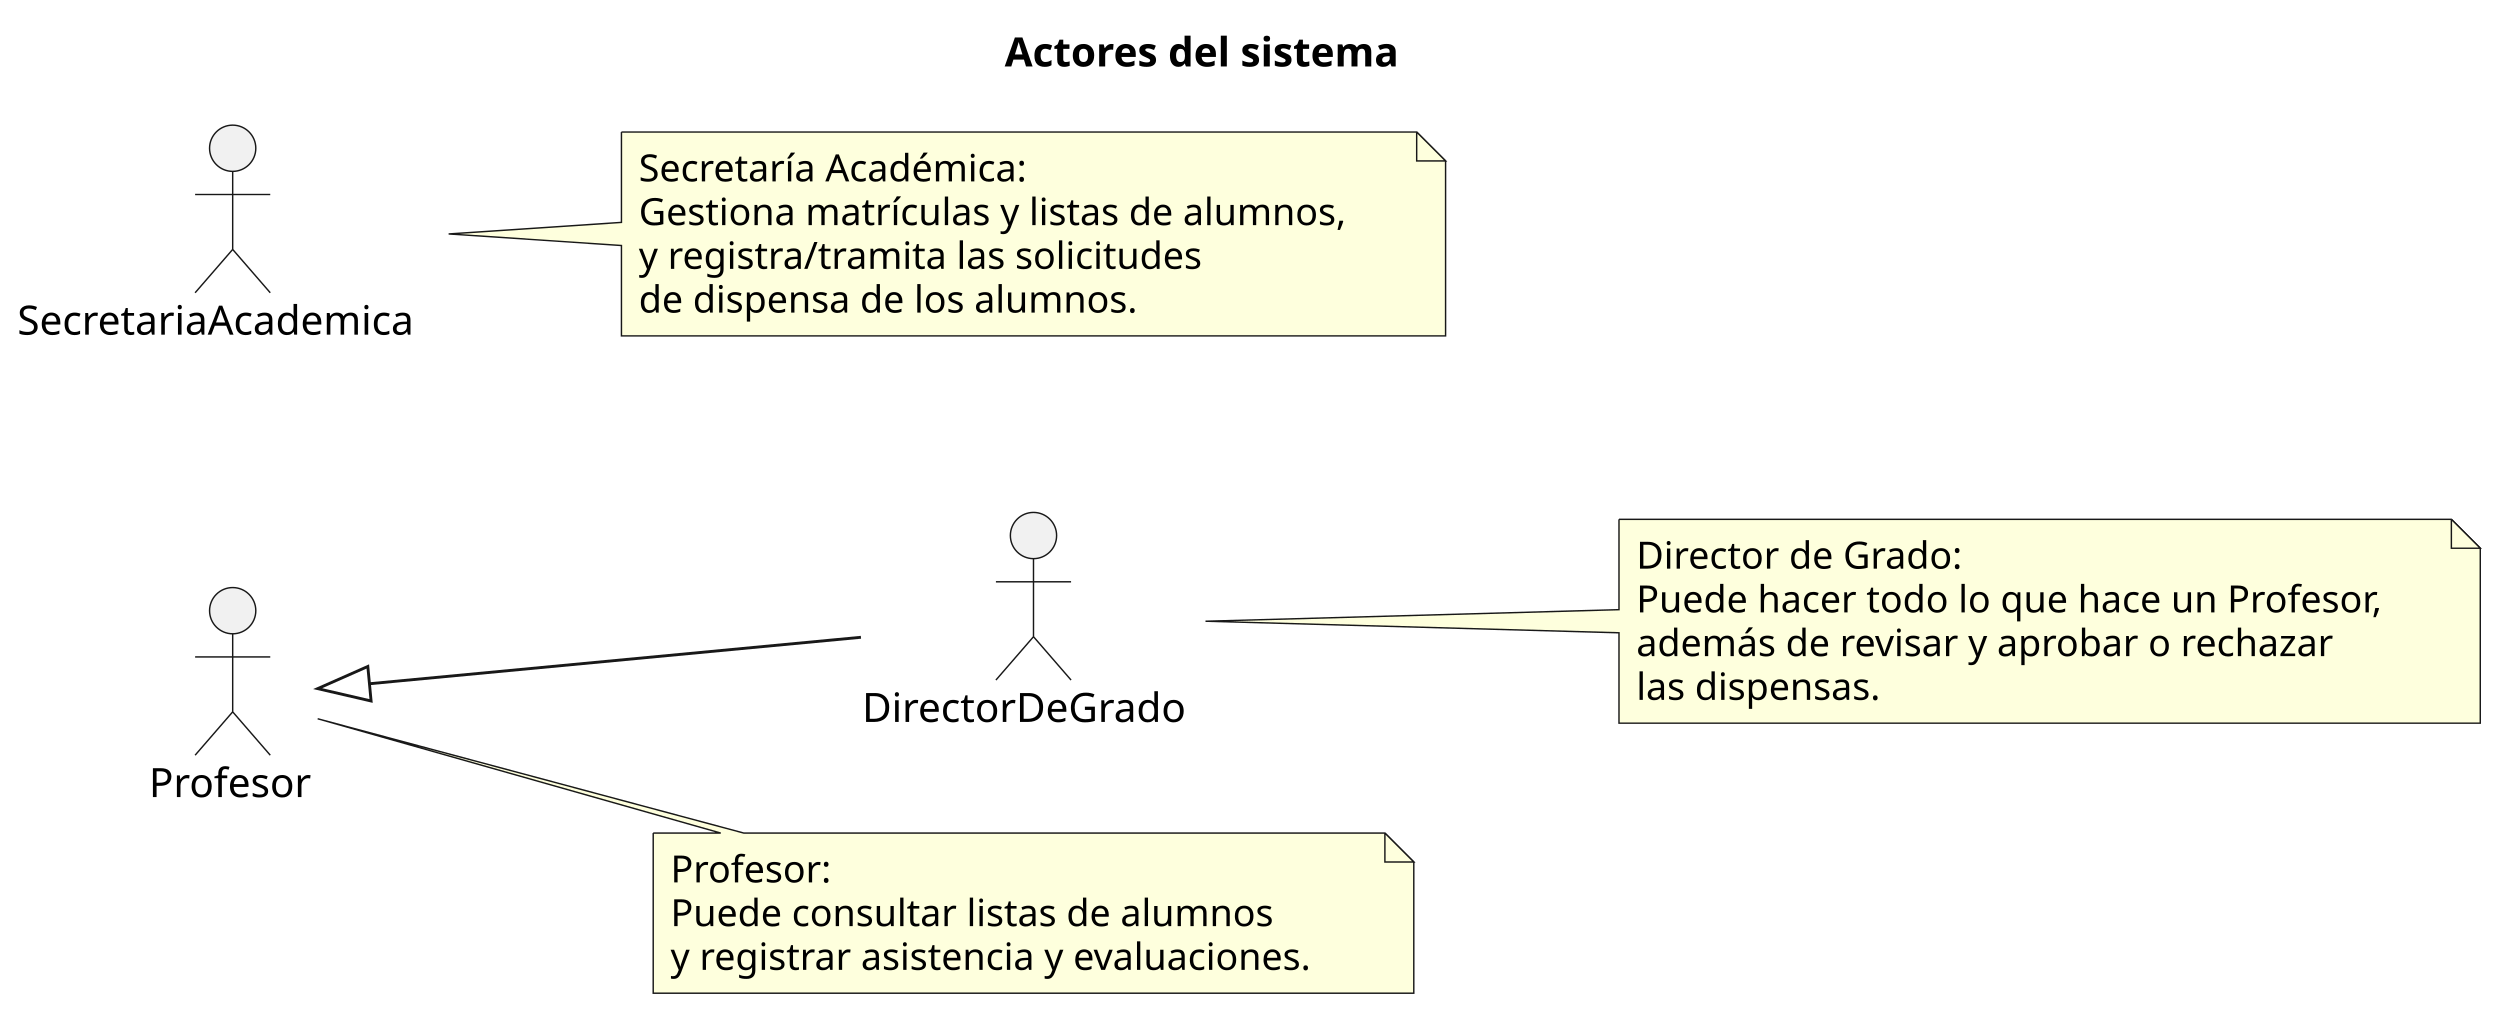
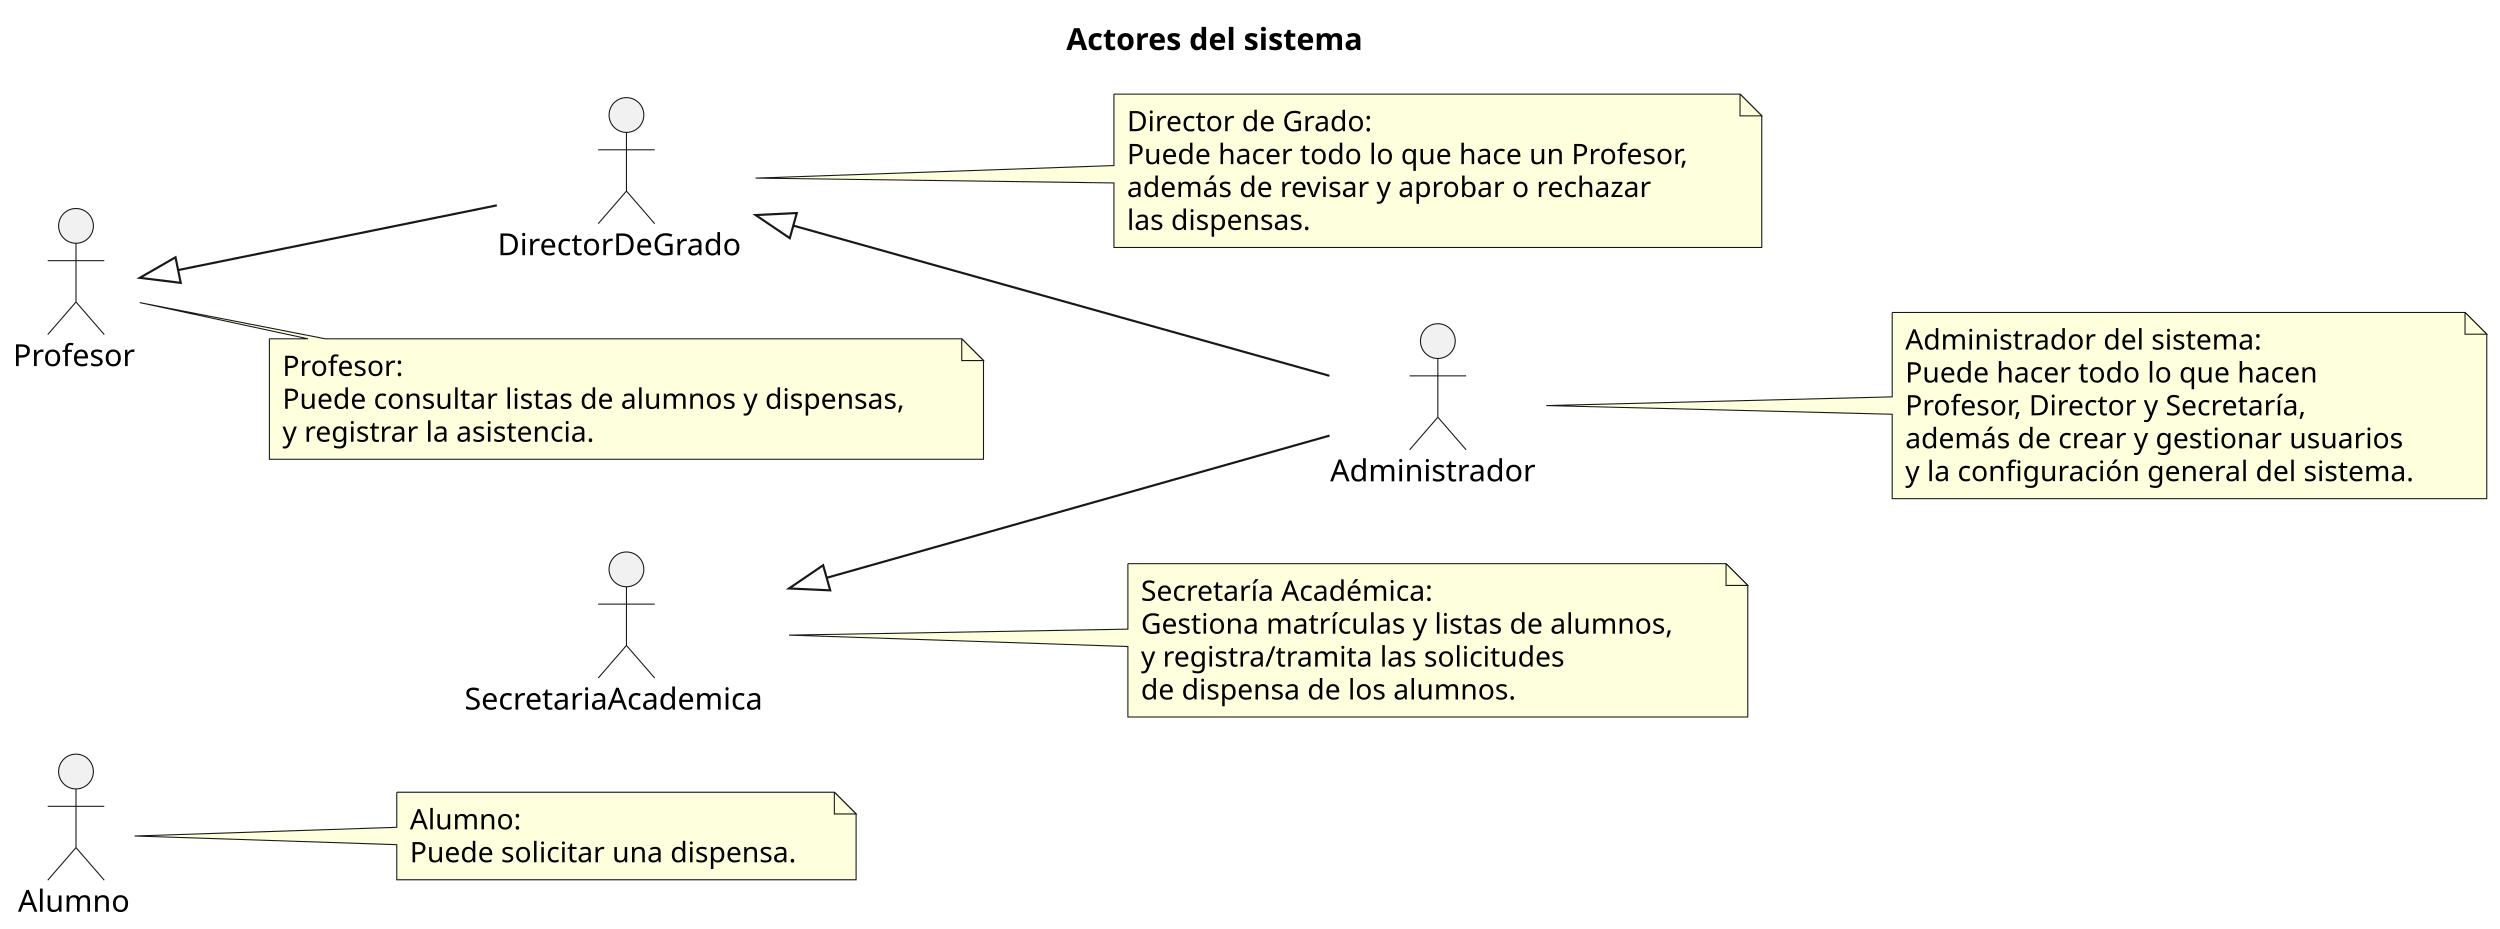
- <svg xmlns="http://www.w3.org/2000/svg" contentStyleType="text/css" data-diagram-type="DESCRIPTION" height="350px" preserveAspectRatio="none" style="width:865px;height:350px;background:#FFFFFF;" version="1.1" viewBox="0 0 865 350" width="865px" zoomAndPan="magnify">
+ <svg xmlns="http://www.w3.org/2000/svg" contentStyleType="text/css" data-diagram-type="DESCRIPTION" height="427px" preserveAspectRatio="none" style="width:1150px;height:427px;background:#FFFFFF;" version="1.1" viewBox="0 0 1150 427" width="1150px" zoomAndPan="magnify">
  <defs />
  <g>
    <g class="title" data-source-line="1">
-       <text fill="#000000" font-family="sans-serif" font-size="14" font-weight="bold" lengthAdjust="spacing" textLength="155.928" x="347.624" y="22.995">Actores del sistema</text>
+       <text fill="#000000" font-family="sans-serif" font-size="14" font-weight="bold" lengthAdjust="spacing" textLength="155.928" x="490.493" y="22.995">Actores del sistema</text>
    </g>
-     <g class="entity" data-entity="Profesor" data-source-line="5" data-uid="ent0002" id="entity_Profesor">
-       <ellipse cx="80.51" cy="211.297" fill="#F1F1F1" rx="8" ry="8" style="stroke:#181818;stroke-width:0.5;" />
-       <path d="M80.51,219.297 L80.51,246.297 M67.51,227.297 L93.51,227.297 M80.51,246.297 L67.51,261.297 M80.51,246.297 L93.51,261.297" fill="none" style="stroke:#181818;stroke-width:0.5;" />
-       <text fill="#000000" font-family="sans-serif" font-size="14" lengthAdjust="spacing" textLength="57.921" x="51.55" y="275.792">Profesor</text>
+     <g class="entity" data-entity="Alumno" data-source-line="5" data-uid="ent0002" id="entity_Alumno">
+       <ellipse cx="34.958" cy="354.907" fill="#F1F1F1" rx="8" ry="8" style="stroke:#181818;stroke-width:0.5;" />
+       <path d="M34.958,362.907 L34.958,389.907 M21.958,370.907 L47.958,370.907 M34.958,389.907 L21.958,404.907 M34.958,389.907 L47.958,404.907" fill="none" style="stroke:#181818;stroke-width:0.5;" />
+       <text fill="#000000" font-family="sans-serif" font-size="14" lengthAdjust="spacing" textLength="53.416" x="8.25" y="419.402">Alumno</text>
    </g>
-     <g class="entity" data-entity="Director" data-source-line="6" data-uid="ent0003" id="entity_Director">
-       <ellipse cx="357.588" cy="185.297" fill="#F1F1F1" rx="8" ry="8" style="stroke:#181818;stroke-width:0.5;" />
-       <path d="M357.588,193.297 L357.588,220.297 M344.588,201.297 L370.588,201.297 M357.588,220.297 L344.588,235.297 M357.588,220.297 L370.588,235.297" fill="none" style="stroke:#181818;stroke-width:0.5;" />
-       <text fill="#000000" font-family="sans-serif" font-size="14" lengthAdjust="spacing" textLength="118.576" x="298.3" y="249.792">DirectorDeGrado</text>
+     <g class="entity" data-entity="Profesor" data-source-line="6" data-uid="ent0003" id="entity_Profesor">
+       <ellipse cx="34.96" cy="103.907" fill="#F1F1F1" rx="8" ry="8" style="stroke:#181818;stroke-width:0.5;" />
+       <path d="M34.96,111.907 L34.96,138.907 M21.96,119.907 L47.96,119.907 M34.96,138.907 L21.96,153.907 M34.96,138.907 L47.96,153.907" fill="none" style="stroke:#181818;stroke-width:0.5;" />
+       <text fill="#000000" font-family="sans-serif" font-size="14" lengthAdjust="spacing" textLength="57.921" x="6" y="168.402">Profesor</text>
    </g>
-     <g class="entity" data-entity="Secretaria" data-source-line="7" data-uid="ent0004" id="entity_Secretaria">
-       <ellipse cx="80.508" cy="51.297" fill="#F1F1F1" rx="8" ry="8" style="stroke:#181818;stroke-width:0.5;" />
-       <path d="M80.508,59.297 L80.508,86.297 M67.508,67.297 L93.508,67.297 M80.508,86.297 L67.508,101.297 M80.508,86.297 L93.508,101.297" fill="none" style="stroke:#181818;stroke-width:0.5;" />
-       <text fill="#000000" font-family="sans-serif" font-size="14" lengthAdjust="spacing" textLength="149.017" x="6" y="115.792">SecretariaAcademica</text>
+     <g class="entity" data-entity="Director" data-source-line="7" data-uid="ent0004" id="entity_Director">
+       <ellipse cx="288.168" cy="52.907" fill="#F1F1F1" rx="8" ry="8" style="stroke:#181818;stroke-width:0.5;" />
+       <path d="M288.168,60.907 L288.168,87.907 M275.168,68.907 L301.168,68.907 M288.168,87.907 L275.168,102.907 M288.168,87.907 L301.168,102.907" fill="none" style="stroke:#181818;stroke-width:0.5;" />
+       <text fill="#000000" font-family="sans-serif" font-size="14" lengthAdjust="spacing" textLength="118.576" x="228.88" y="117.402">DirectorDeGrado</text>
    </g>
-     <g class="entity" data-entity="GMN6" data-source-line="13" data-uid="ent0007" id="entity_GMN6">
-       <path d="M226.01,288.247 L226.01,343.645 A0,0 0 0 0 226.01,343.645 L489.173,343.645 A0,0 0 0 0 489.173,343.645 L489.173,298.247 L479.173,288.247 L257.37,288.247 L109.91,248.687 L249.37,288.247 L226.01,288.247 A0,0 0 0 0 226.01,288.247" fill="#FEFFDD" style="stroke:#181818;stroke-width:0.5;" />
-       <path d="M479.173,288.247 L479.173,298.247 L489.173,298.247 L479.173,288.247" fill="#FEFFDD" style="stroke:#181818;stroke-width:0.5;" />
-       <text fill="#000000" font-family="sans-serif" font-size="13" lengthAdjust="spacing" textLength="58.164" x="232.01" y="305.314">Profesor:</text>
-       <text fill="#000000" font-family="sans-serif" font-size="13" lengthAdjust="spacing" textLength="222.758" x="232.01" y="320.447">Puede consultar listas de alumnos</text>
-       <text fill="#000000" font-family="sans-serif" font-size="13" lengthAdjust="spacing" textLength="242.163" x="232.01" y="335.579">y registrar asistencia y evaluaciones.</text>
+     <g class="entity" data-entity="Secretaria" data-source-line="8" data-uid="ent0005" id="entity_Secretaria">
+       <ellipse cx="288.168" cy="261.907" fill="#F1F1F1" rx="8" ry="8" style="stroke:#181818;stroke-width:0.5;" />
+       <path d="M288.168,269.907 L288.168,296.907 M275.168,277.907 L301.168,277.907 M288.168,296.907 L275.168,311.907 M288.168,296.907 L301.168,311.907" fill="none" style="stroke:#181818;stroke-width:0.5;" />
+       <text fill="#000000" font-family="sans-serif" font-size="14" lengthAdjust="spacing" textLength="149.017" x="213.66" y="326.402">SecretariaAcademica</text>
    </g>
-     <g class="entity" data-entity="GMN9" data-source-line="19" data-uid="ent0010" id="entity_GMN9">
-       <path d="M560.17,179.687 L560.17,210.947 L417.1,214.947 L560.17,218.947 L560.17,250.218 A0,0 0 0 0 560.17,250.218 L858.175,250.218 A0,0 0 0 0 858.175,250.218 L858.175,189.687 L848.175,179.687 L560.17,179.687 A0,0 0 0 0 560.17,179.687" fill="#FEFFDD" style="stroke:#181818;stroke-width:0.5;" />
-       <path d="M848.175,179.687 L848.175,189.687 L858.175,189.687 L848.175,179.687" fill="#FEFFDD" style="stroke:#181818;stroke-width:0.5;" />
-       <text fill="#000000" font-family="sans-serif" font-size="13" lengthAdjust="spacing" textLength="120.993" x="566.17" y="196.754">Director de Grado:</text>
-       <text fill="#000000" font-family="sans-serif" font-size="13" lengthAdjust="spacing" textLength="277.005" x="566.17" y="211.887">Puede hacer todo lo que hace un Profesor,</text>
-       <text fill="#000000" font-family="sans-serif" font-size="13" lengthAdjust="spacing" textLength="260.952" x="566.17" y="227.019">además de revisar y aprobar o rechazar</text>
-       <text fill="#000000" font-family="sans-serif" font-size="13" lengthAdjust="spacing" textLength="91.254" x="566.17" y="242.152">las dispensas.</text>
+     <g class="entity" data-entity="Admin" data-source-line="9" data-uid="ent0006" id="entity_Admin">
+       <ellipse cx="661.41" cy="156.907" fill="#F1F1F1" rx="8" ry="8" style="stroke:#181818;stroke-width:0.5;" />
+       <path d="M661.41,164.907 L661.41,191.907 M648.41,172.907 L674.41,172.907 M661.41,191.907 L648.41,206.907 M661.41,191.907 L674.41,206.907" fill="none" style="stroke:#181818;stroke-width:0.5;" />
+       <text fill="#000000" font-family="sans-serif" font-size="14" lengthAdjust="spacing" textLength="99.08" x="611.87" y="221.402">Administrador</text>
    </g>
-     <g class="entity" data-entity="GMN12" data-source-line="26" data-uid="ent0013" id="entity_GMN12">
-       <path d="M215.02,45.687 L215.02,76.947 L155.23,80.947 L215.02,84.947 L215.02,116.218 A0,0 0 0 0 215.02,116.218 L500.171,116.218 A0,0 0 0 0 500.171,116.218 L500.171,55.687 L490.171,45.687 L215.02,45.687 A0,0 0 0 0 215.02,45.687" fill="#FEFFDD" style="stroke:#181818;stroke-width:0.5;" />
-       <path d="M490.171,45.687 L490.171,55.687 L500.171,55.687 L490.171,45.687" fill="#FEFFDD" style="stroke:#181818;stroke-width:0.5;" />
-       <text fill="#000000" font-family="sans-serif" font-size="13" lengthAdjust="spacing" textLength="146.885" x="221.02" y="62.754">Secretaría Académica:</text>
-       <text fill="#000000" font-family="sans-serif" font-size="13" lengthAdjust="spacing" textLength="264.151" x="221.02" y="77.887">Gestiona matrículas y listas de alumnos,</text>
-       <text fill="#000000" font-family="sans-serif" font-size="13" lengthAdjust="spacing" textLength="210.025" x="221.02" y="93.019">y registra/tramita las solicitudes</text>
-       <text fill="#000000" font-family="sans-serif" font-size="13" lengthAdjust="spacing" textLength="184.812" x="221.02" y="108.152">de dispensa de los alumnos.</text>
+     <g class="entity" data-entity="GMN10" data-source-line="19" data-uid="ent0011" id="entity_GMN10">
+       <path d="M182.52,364.427 L182.52,380.557 L61.9,384.557 L182.52,388.557 L182.52,404.692 A0,0 0 0 0 182.52,404.692 L393.804,404.692 A0,0 0 0 0 393.804,404.692 L393.804,374.427 L383.804,364.427 L182.52,364.427 A0,0 0 0 0 182.52,364.427" fill="#FEFFDD" style="stroke:#181818;stroke-width:0.5;" />
+       <path d="M383.804,364.427 L383.804,374.427 L393.804,374.427 L383.804,364.427" fill="#FEFFDD" style="stroke:#181818;stroke-width:0.5;" />
+       <text fill="#000000" font-family="sans-serif" font-size="13" lengthAdjust="spacing" textLength="53.98" x="188.52" y="381.494">Alumno:</text>
+       <text fill="#000000" font-family="sans-serif" font-size="13" lengthAdjust="spacing" textLength="190.284" x="188.52" y="396.627">Puede solicitar una dispensa.</text>
    </g>
-     <g class="link" data-entity-1="Profesor" data-entity-2="Director" data-source-line="10" data-uid="lnk5" id="link_Profesor_Director">
-       <path d="M127.83,236.57 C171.96,232.389 240.02,225.967 297.88,220.497" fill="none" id="Profesor-backto-Director" style="stroke:#181818;stroke-width:1;" />
-       <polygon fill="none" points="109.91,238.267,128.396,242.543,127.264,230.596,109.91,238.267" style="stroke:#181818;stroke-width:1;" />
+     <g class="entity" data-entity="GMN13" data-source-line="24" data-uid="ent0014" id="entity_GMN13">
+       <path d="M123.92,155.857 L123.92,211.255 A0,0 0 0 0 123.92,211.255 L452.407,211.255 A0,0 0 0 0 452.407,211.255 L452.407,165.857 L442.407,155.857 L149.67,155.857 L64.29,139.197 L141.67,155.857 L123.92,155.857 A0,0 0 0 0 123.92,155.857" fill="#FEFFDD" style="stroke:#181818;stroke-width:0.5;" />
+       <path d="M442.407,155.857 L442.407,165.857 L452.407,165.857 L442.407,155.857" fill="#FEFFDD" style="stroke:#181818;stroke-width:0.5;" />
+       <text fill="#000000" font-family="sans-serif" font-size="13" lengthAdjust="spacing" textLength="58.164" x="129.92" y="172.924">Profesor:</text>
+       <text fill="#000000" font-family="sans-serif" font-size="13" lengthAdjust="spacing" textLength="307.487" x="129.92" y="188.057">Puede consultar listas de alumnos y dispensas,</text>
+       <text fill="#000000" font-family="sans-serif" font-size="13" lengthAdjust="spacing" textLength="156.717" x="129.92" y="203.189">y registrar la asistencia.</text>
+     </g>
+     <g class="entity" data-entity="GMN16" data-source-line="30" data-uid="ent0017" id="entity_GMN16">
+       <path d="M512.41,43.297 L512.41,76.157 L347.58,81.927 L512.41,84.157 L512.41,113.828 A0,0 0 0 0 512.41,113.828 L810.415,113.828 A0,0 0 0 0 810.415,113.828 L810.415,53.297 L800.415,43.297 L512.41,43.297 A0,0 0 0 0 512.41,43.297" fill="#FEFFDD" style="stroke:#181818;stroke-width:0.5;" />
+       <path d="M800.415,43.297 L800.415,53.297 L810.415,53.297 L800.415,43.297" fill="#FEFFDD" style="stroke:#181818;stroke-width:0.5;" />
+       <text fill="#000000" font-family="sans-serif" font-size="13" lengthAdjust="spacing" textLength="120.993" x="518.41" y="60.364">Director de Grado:</text>
+       <text fill="#000000" font-family="sans-serif" font-size="13" lengthAdjust="spacing" textLength="277.005" x="518.41" y="75.497">Puede hacer todo lo que hace un Profesor,</text>
+       <text fill="#000000" font-family="sans-serif" font-size="13" lengthAdjust="spacing" textLength="260.952" x="518.41" y="90.629">además de revisar y aprobar o rechazar</text>
+       <text fill="#000000" font-family="sans-serif" font-size="13" lengthAdjust="spacing" textLength="91.254" x="518.41" y="105.762">las dispensas.</text>
+     </g>
+     <g class="entity" data-entity="GMN19" data-source-line="37" data-uid="ent0020" id="entity_GMN19">
+       <path d="M518.83,259.297 L518.83,289.407 L362.95,292.157 L518.83,297.407 L518.83,329.828 A0,0 0 0 0 518.83,329.828 L803.981,329.828 A0,0 0 0 0 803.981,329.828 L803.981,269.297 L793.981,259.297 L518.83,259.297 A0,0 0 0 0 518.83,259.297" fill="#FEFFDD" style="stroke:#181818;stroke-width:0.5;" />
+       <path d="M793.981,259.297 L793.981,269.297 L803.981,269.297 L793.981,259.297" fill="#FEFFDD" style="stroke:#181818;stroke-width:0.5;" />
+       <text fill="#000000" font-family="sans-serif" font-size="13" lengthAdjust="spacing" textLength="146.885" x="524.83" y="276.364">Secretaría Académica:</text>
+       <text fill="#000000" font-family="sans-serif" font-size="13" lengthAdjust="spacing" textLength="264.151" x="524.83" y="291.497">Gestiona matrículas y listas de alumnos,</text>
+       <text fill="#000000" font-family="sans-serif" font-size="13" lengthAdjust="spacing" textLength="210.025" x="524.83" y="306.629">y registra/tramita las solicitudes</text>
+       <text fill="#000000" font-family="sans-serif" font-size="13" lengthAdjust="spacing" textLength="184.812" x="524.83" y="321.762">de dispensa de los alumnos.</text>
+     </g>
+     <g class="entity" data-entity="GMN22" data-source-line="44" data-uid="ent0023" id="entity_GMN22">
+       <path d="M870.41,143.727 L870.41,182.557 L711.3,186.557 L870.41,190.557 L870.41,229.391 A0,0 0 0 0 870.41,229.391 L1143.913,229.391 A0,0 0 0 0 1143.913,229.391 L1143.913,153.727 L1133.913,143.727 L870.41,143.727 A0,0 0 0 0 870.41,143.727" fill="#FEFFDD" style="stroke:#181818;stroke-width:0.5;" />
+       <path d="M1133.913,143.727 L1133.913,153.727 L1143.913,153.727 L1133.913,143.727" fill="#FEFFDD" style="stroke:#181818;stroke-width:0.5;" />
+       <text fill="#000000" font-family="sans-serif" font-size="13" lengthAdjust="spacing" textLength="175.392" x="876.41" y="160.794">Administrador del sistema:</text>
+       <text fill="#000000" font-family="sans-serif" font-size="13" lengthAdjust="spacing" textLength="202.585" x="876.41" y="175.927">Puede hacer todo lo que hacen</text>
+       <text fill="#000000" font-family="sans-serif" font-size="13" lengthAdjust="spacing" textLength="201.373" x="876.41" y="191.059">Profesor, Director y Secretaría,</text>
+       <text fill="#000000" font-family="sans-serif" font-size="13" lengthAdjust="spacing" textLength="246.162" x="876.41" y="206.192">además de crear y gestionar usuarios</text>
+       <text fill="#000000" font-family="sans-serif" font-size="13" lengthAdjust="spacing" textLength="252.503" x="876.41" y="221.325">y la configuración general del sistema.</text>
+     </g>
+     <g class="link" data-entity-1="Profesor" data-entity-2="Director" data-source-line="12" data-uid="lnk7" id="link_Profesor_Director">
+       <path d="M81.93,124.225 C121.58,116.175 176.91,104.947 228.54,94.457" fill="none" id="Profesor-backto-Director" style="stroke:#181818;stroke-width:1;" />
+       <polygon fill="none" points="64.29,127.807,83.124,130.106,80.736,118.345,64.29,127.807" style="stroke:#181818;stroke-width:1;" />
+     </g>
+     <g class="link" data-entity-1="Director" data-entity-2="Admin" data-source-line="15" data-uid="lnk8" id="link_Director_Admin">
+       <path d="M364.913,103.781 C437.713,124.171 543.46,153.797 611.52,172.857" fill="none" id="Director-backto-Admin" style="stroke:#181818;stroke-width:1;" />
+       <polygon fill="none" points="347.58,98.927,363.295,109.559,366.531,98.004,347.58,98.927" style="stroke:#181818;stroke-width:1;" />
+     </g>
+     <g class="link" data-entity-1="Secretaria" data-entity-2="Admin" data-source-line="16" data-uid="lnk9" id="link_Secretaria_Admin">
+       <path d="M380.271,265.789 C454.071,244.919 548.15,218.307 611.6,200.367" fill="none" id="Secretaria-backto-Admin" style="stroke:#181818;stroke-width:1;" />
+       <polygon fill="none" points="362.95,270.687,381.904,271.562,378.638,260.015,362.95,270.687" style="stroke:#181818;stroke-width:1;" />
    </g>
  </g>
</svg>
